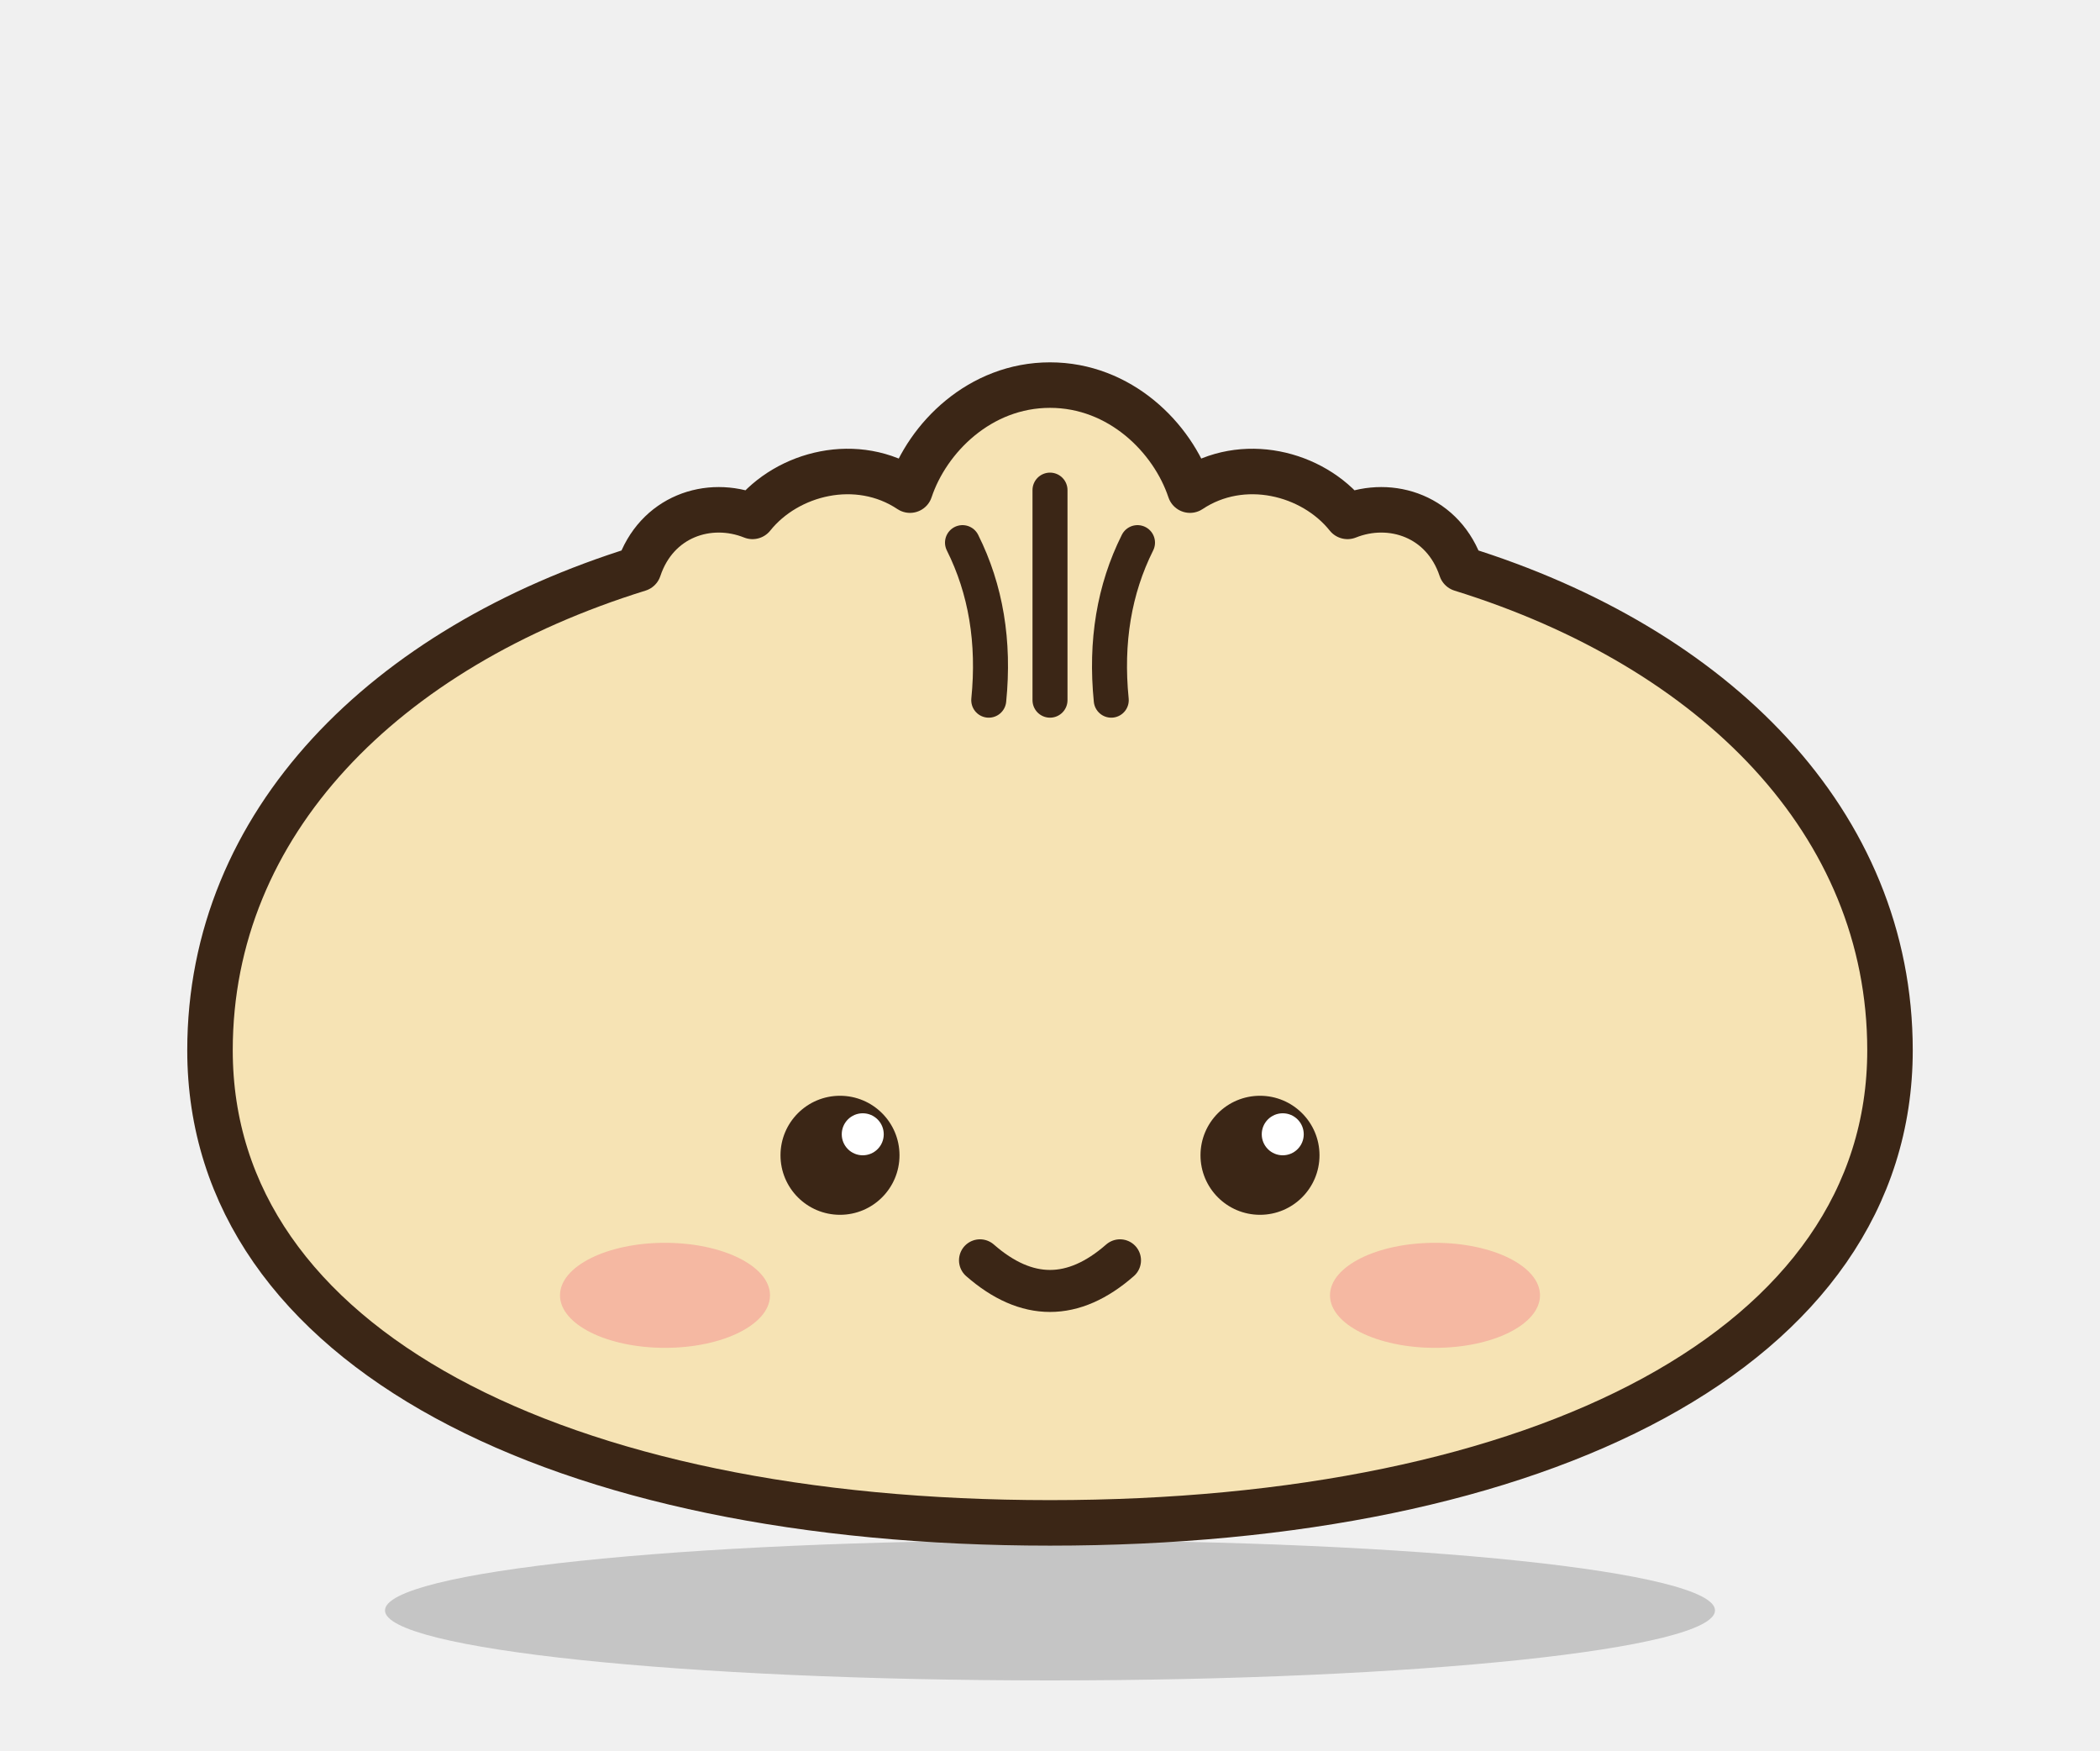
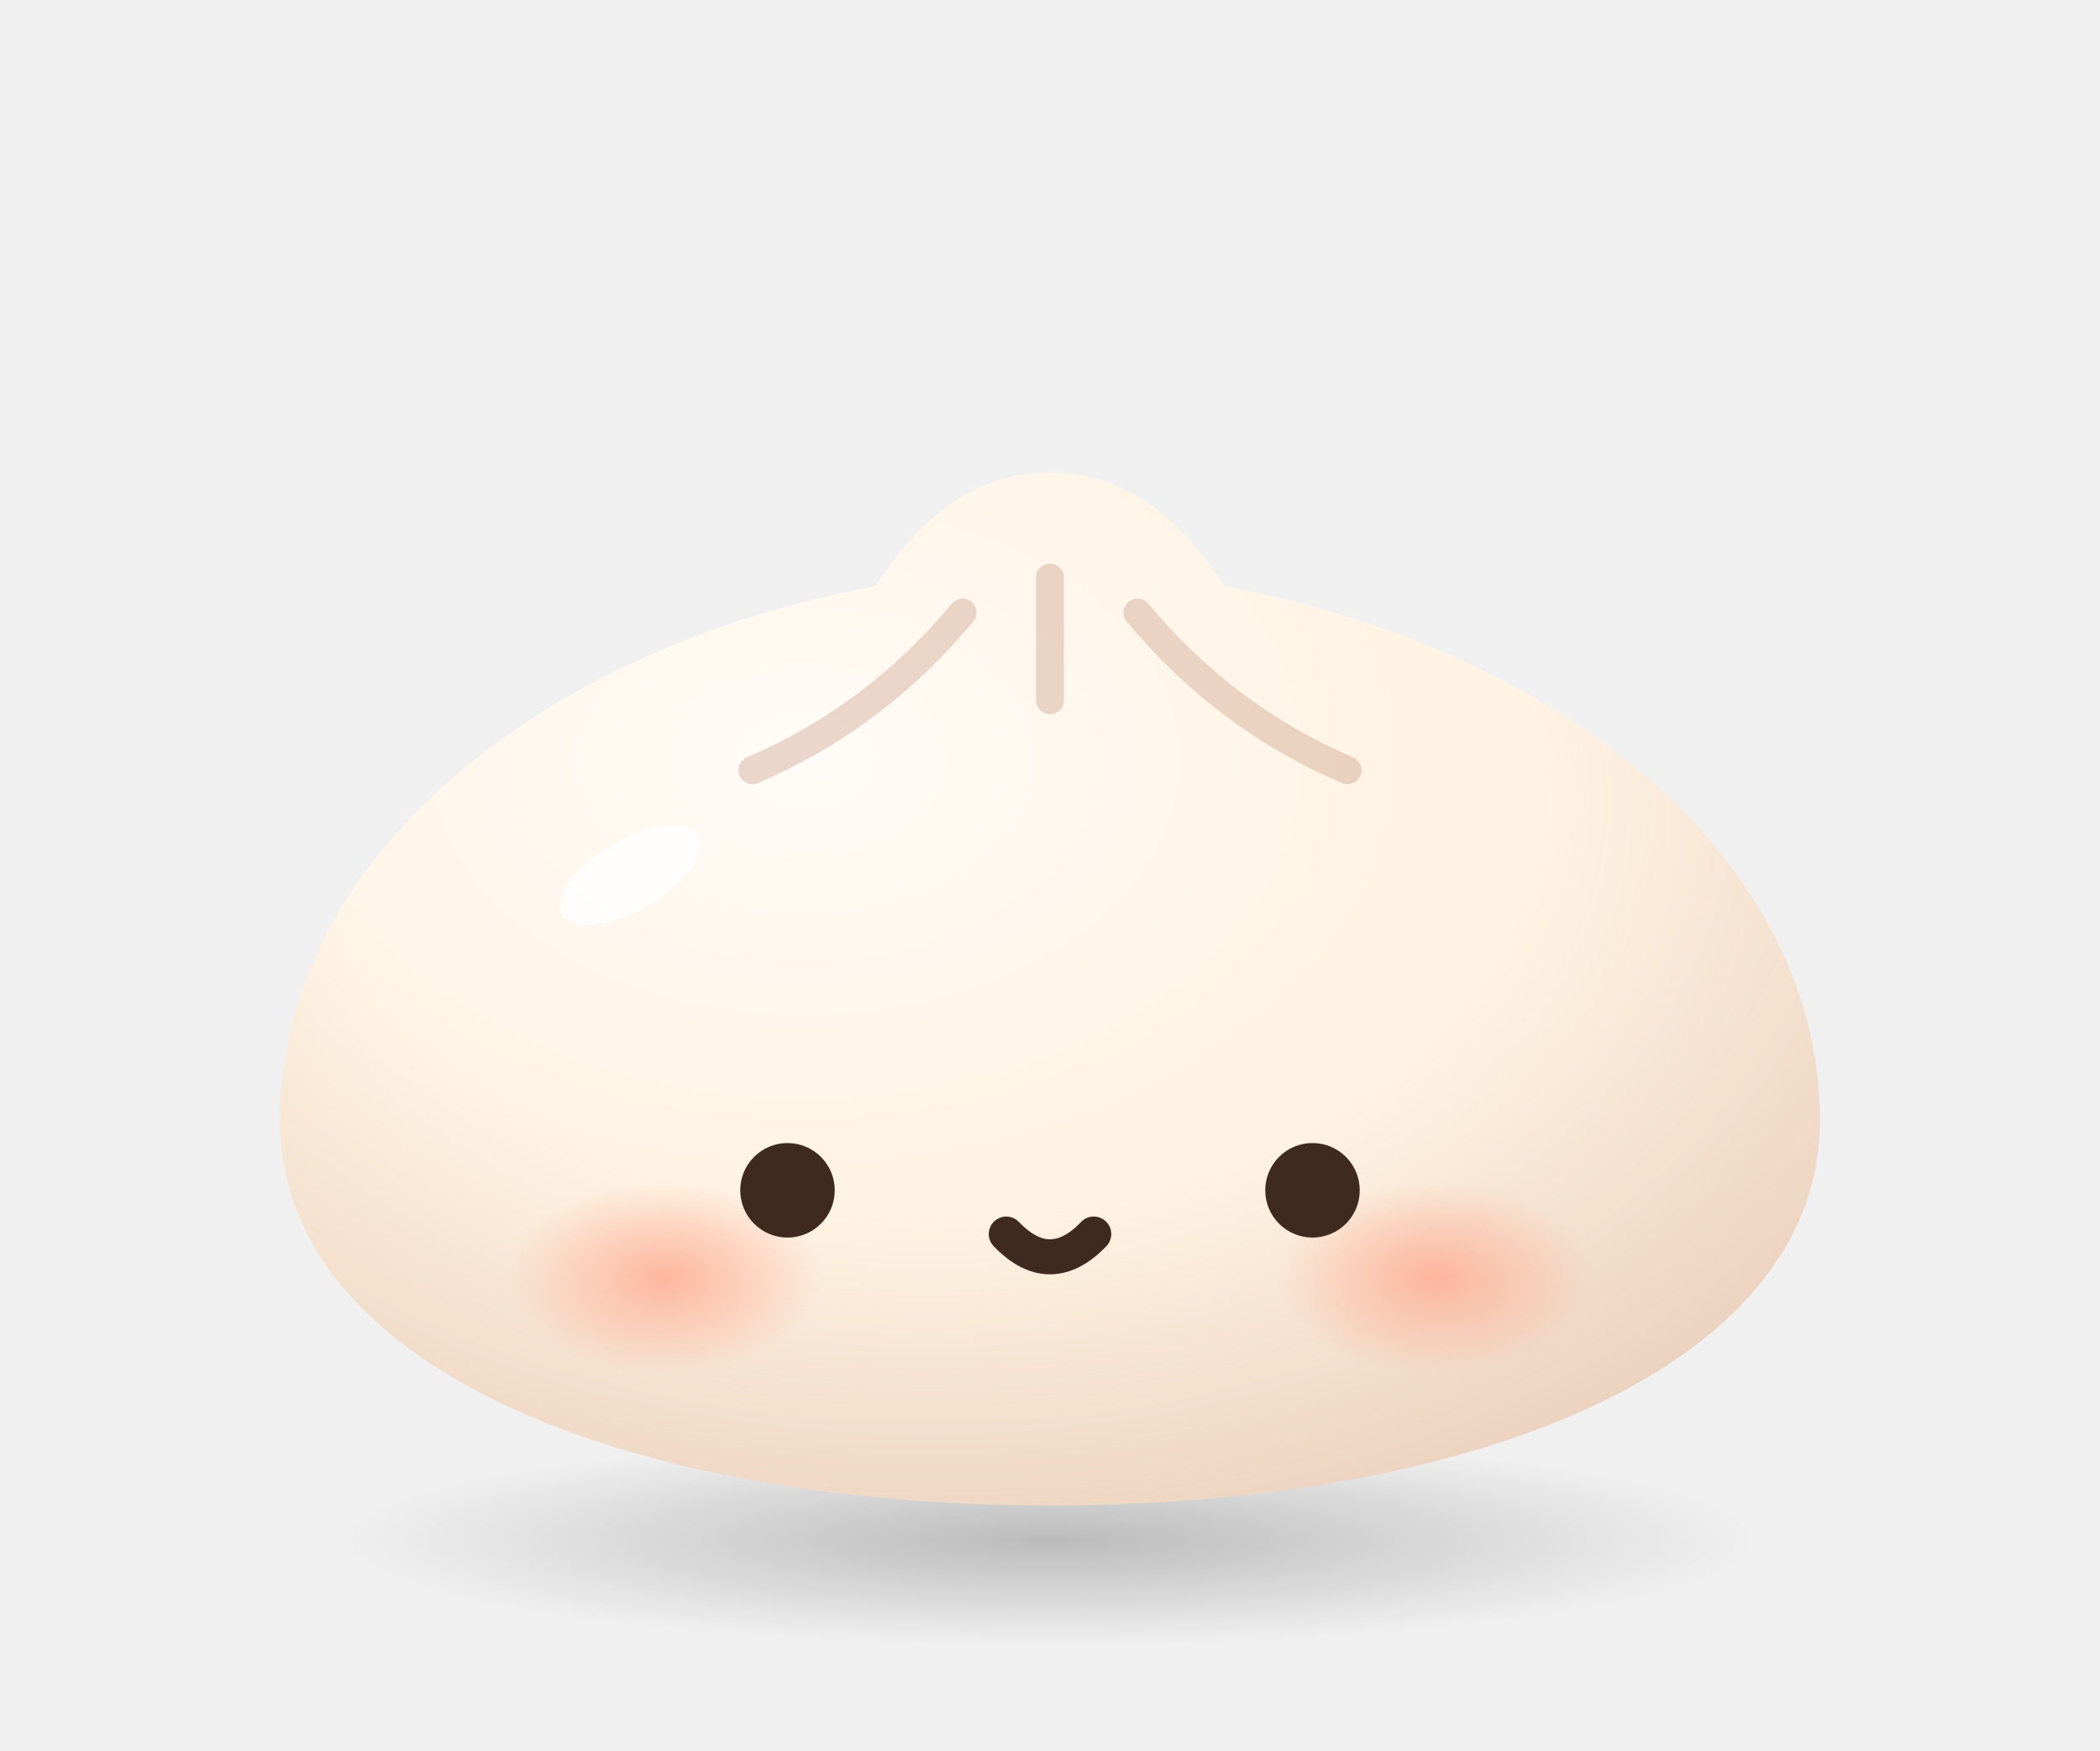
<svg xmlns="http://www.w3.org/2000/svg" width="480" height="400" viewBox="0 0 120 100">
-   <ellipse id="shadow" cx="60" cy="92" rx="38" ry="4" fill="#000" opacity="0.18" />
-   <g id="props">
+   <defs>
+     <radialGradient id="shade-fill" cx="0.42" cy="0.32" r="0.8">
+       <stop offset="0.5" stop-color="#B5785A" stop-opacity="0" />
+       <stop offset="1" stop-color="#B5785A" stop-opacity="0.32" />
+     </radialGradient>
+     <radialGradient id="glow-fill" cx="0.34" cy="0.28" r="0.42">
+       <stop offset="0" stop-color="#FFFFFF" stop-opacity="0.7" />
+       <stop offset="1" stop-color="#FFFFFF" stop-opacity="0" />
+     </radialGradient>
+     <radialGradient id="blush-fill">
+       <stop offset="0" stop-color="#FFA98F" stop-opacity="0.8" />
+       <stop offset="1" stop-color="#FFA98F" stop-opacity="0" />
+     </radialGradient>
+     <radialGradient id="shadow-fill">
+       <stop offset="0" stop-color="#000" stop-opacity="0.22" />
+       <stop offset="1" stop-color="#000" stop-opacity="0" />
+     </radialGradient>
+   </defs>
+   <ellipse id="shadow" cx="60" cy="88" rx="40" ry="6" fill="url(#shadow-fill)" />
+   <g id="props-back">
    <g id="bowl" opacity="0">
-       <path d="M88 84h24c0 6-5 10-12 10s-12-4-12-10z" fill="#6B6760" />
+       <path d="M92 74l14-16M97 76l13-13" stroke="#C98A5E" stroke-width="2.2" stroke-linecap="round" />
+       <path d="M86 80h28c0 7-6 11-14 11s-14-4-14-11z" fill="#F6DCC8" />
    </g>
    <g id="litter-box" opacity="0">
-       <rect x="86" y="80" width="28" height="12" rx="3" fill="#6B6760" />
+       <rect x="86" y="80" width="28" height="11" rx="5" fill="#E9E0D6" />
    </g>
  </g>
  <g id="pet">
    <g id="body-group">
-       <path id="body" d="M60 22c-4 0-7 3-8 6-3-2-7-1-9 1.5-2.5-1-5.5 0-6.5 3C22 37 12 47 12 60c0 17 20 27 48 27s48-10 48-27c0-13-10-23-24.5-27.5-1-3-4-4-6.5-3-2-2.5-6-3.5-9-1.5-1-3-4-6-8-6z" fill="#F6E3B4" stroke="#3B2616" stroke-width="2.6" stroke-linejoin="round" />
-       <path id="pleats" d="M55 31q2 4 1.5 9M60 28v12M65 31q-2 4-1.5 9" stroke="#3B2616" stroke-width="2" stroke-linecap="round" fill="none" />
+       <path id="body" d="M60 27c-5 0-8 3.5-10 6.5C31 37 16 49 16 64c0 14 19.5 22 44 22s44-8 44-22c0-15-15-27-34-30.5-2-3-5-6.5-10-6.5z" fill="#FFF3E3" />
+       <path id="shade" d="M60 27c-5 0-8 3.5-10 6.5C31 37 16 49 16 64c0 14 19.5 22 44 22s44-8 44-22c0-15-15-27-34-30.5-2-3-5-6.5-10-6.5z" fill="url(#shade-fill)" />
+       <path id="glow" d="M60 27c-5 0-8 3.5-10 6.5C31 37 16 49 16 64c0 14 19.5 22 44 22s44-8 44-22c0-15-15-27-34-30.5-2-3-5-6.5-10-6.5z" fill="url(#glow-fill)" />
+       <ellipse id="highlight" cx="36" cy="50" rx="4.5" ry="2" fill="#FFFFFF" opacity="0.8" transform="rotate(-30 36 50)" />
+       <path id="creases" d="M55 35q-5 6-12 9M65 35q5 6 12 9M60 33v7" stroke="#B5785A" stroke-opacity="0.28" stroke-width="1.6" stroke-linecap="round" fill="none" />
    </g>
    <g id="blush">
-       <ellipse id="blush-left" cx="38" cy="74" rx="6" ry="3" fill="#F27886" opacity="0.4" />
-       <ellipse id="blush-right" cx="82" cy="74" rx="6" ry="3" fill="#F27886" opacity="0.4" />
+       <ellipse id="blush-left" cx="38" cy="73" rx="9" ry="5.5" fill="url(#blush-fill)" />
+       <ellipse id="blush-right" cx="82" cy="73" rx="9" ry="5.5" fill="url(#blush-fill)" />
    </g>
    <g id="eyes">
      <g id="eyes-open">
-         <circle id="eye-left" cx="48" cy="66" r="3.4" fill="#3B2616" />
-         <circle id="eye-right" cx="72" cy="66" r="3.4" fill="#3B2616" />
-         <circle id="shine-left" cx="49.3" cy="64.8" r="1.2" fill="#fff" />
-         <circle id="shine-right" cx="73.3" cy="64.8" r="1.2" fill="#fff" />
+         <circle id="eye-left" cx="45" cy="68" r="2.7" fill="#3F2A20" />
+         <circle id="eye-right" cx="75" cy="68" r="2.7" fill="#3F2A20" />
      </g>
      <g id="eyes-closed" opacity="0">
-         <path d="M44 66q4 3 8 0M68 66q4 3 8 0" stroke="#3B2616" stroke-width="2.4" stroke-linecap="round" stroke-linejoin="round" fill="none" />
+         <path d="M42 68q3 2.6 6 0M72 68q3 2.6 6 0" stroke="#3F2A20" stroke-width="2" stroke-linecap="round" stroke-linejoin="round" fill="none" />
+       </g>
+       <g id="eyes-happy" opacity="0">
+         <path d="M42 69q3-3.4 6 0M72 69q3-3.4 6 0" stroke="#3F2A20" stroke-width="2" stroke-linecap="round" stroke-linejoin="round" fill="none" />
      </g>
      <g id="eyes-x" opacity="0">
-         <path d="M45 62l6 6M51 62l-6 6M69 62l6 6M75 62l-6 6" stroke="#3B2616" stroke-width="2.4" stroke-linecap="round" stroke-linejoin="round" fill="none" />
+         <path d="M42.5 65.5l4.5 4.5M47 65.5l-4.5 4.5M73 65.5l4.5 4.5M77.5 65.5l-4.5 4.5" stroke="#3F2A20" stroke-width="2" stroke-linecap="round" stroke-linejoin="round" fill="none" />
      </g>
      <g id="eyes-squint" opacity="0">
-         <path d="M44 63l6 3-6 3M76 63l-6 3 6 3" stroke="#3B2616" stroke-width="2.4" stroke-linecap="round" stroke-linejoin="round" fill="none" />
+         <path d="M42.5 65.8l4.5 2.2-4.5 2.2M77.5 65.8l-4.5 2.2 4.5 2.2" stroke="#3F2A20" stroke-width="2" stroke-linecap="round" stroke-linejoin="round" fill="none" />
      </g>
    </g>
    <g id="brows" opacity="0">
-       <path d="M43 59l8 3M77 59l-8 3" stroke="#3B2616" stroke-width="2.4" stroke-linecap="round" stroke-linejoin="round" fill="none" />
+       <path d="M41.5 62l5 1.6M78.5 62l-5 1.6" stroke="#3F2A20" stroke-width="2" stroke-linecap="round" stroke-linejoin="round" fill="none" />
    </g>
    <g id="mouth">
-       <path id="mouth-smile" d="M56 72q4 3.5 8 0" stroke="#3B2616" stroke-width="2.4" stroke-linecap="round" stroke-linejoin="round" fill="none" />
-       <ellipse id="mouth-o" cx="60" cy="75" rx="2.6" ry="3.2" fill="#3B2616" opacity="0" />
-       <path id="mouth-flat" d="M55 75h10" stroke="#3B2616" stroke-width="2.4" stroke-linecap="round" stroke-linejoin="round" fill="none" opacity="0" />
-       <path id="mouth-wavy" d="M52 76q2-2 4 0t4 0t4 0t4 0" stroke="#3B2616" stroke-width="2.4" stroke-linecap="round" stroke-linejoin="round" fill="none" opacity="0" />
-       <path id="mouth-frown" d="M53 76q7-4 14 0" stroke="#3B2616" stroke-width="2.4" stroke-linecap="round" stroke-linejoin="round" fill="none" opacity="0" />
-       <path id="mouth-open-smile" d="M54 72q6 6 12 0" stroke="#3B2616" stroke-width="2.4" stroke-linecap="round" stroke-linejoin="round" fill="none" opacity="0" />
-       <path id="drool" d="M64 75v5" stroke="#7CC6F2" stroke-width="2.6" stroke-linecap="round" opacity="0" />
+       <path id="mouth-smile" d="M57.5 70.5q2.5 2.6 5 0" stroke="#3F2A20" stroke-width="2" stroke-linecap="round" stroke-linejoin="round" fill="none" />
+       <ellipse id="mouth-o" cx="60" cy="71.5" rx="1.6" ry="2" fill="#3F2A20" opacity="0" />
+       <path id="mouth-flat" d="M57.5 71.5h5" stroke="#3F2A20" stroke-width="2" stroke-linecap="round" stroke-linejoin="round" fill="none" opacity="0" />
+       <path id="mouth-wavy" d="M55.5 72q1.1-1.4 2.2 0t2.2 0t2.2 0t2.2 0" stroke="#3F2A20" stroke-width="2" stroke-linecap="round" stroke-linejoin="round" fill="none" opacity="0" />
+       <path id="mouth-frown" d="M57 72.5q3-2.4 6 0" stroke="#3F2A20" stroke-width="2" stroke-linecap="round" stroke-linejoin="round" fill="none" opacity="0" />
+       <g id="mouth-open-smile" opacity="0">
+         <path d="M57 70h6q-.5 4.2-3 4.2t-3-4.2z" fill="#3F2A20" />
+         <path d="M58.3 73q1.7-1.2 3.4 0q-.8 1.2-1.7 1.2t-1.7-1.2z" fill="#FF9AAA" />
+       </g>
+       <path id="drool" d="M62.5 73.5v4" stroke="#A8DAF7" stroke-width="2" stroke-linecap="round" opacity="0" />
    </g>
  </g>
-   <g id="fx">
+   <g id="props-front">
+     <g id="steamer" opacity="0">
+       <path d="M12 74h96v12c0 4-3.5 7-8 7H20c-4.5 0-8-3-8-7z" fill="#EFCB9F" />
+       <path d="M12 82h96" stroke="#DDB283" stroke-width="2" />
+       <rect x="9" y="70" width="102" height="6" rx="3" fill="#F6DDBA" />
+     </g>
+   </g>
+   <g id="fx" transform="translate(0 0)">
    <g id="fx-bang" opacity="0">
-       <circle cx="98" cy="20" r="10" fill="#FFD66B" />
-       <path d="M98 14v7M98 25v.5" stroke="#1A1406" stroke-width="3" stroke-linecap="round" />
+       <circle cx="98" cy="24" r="8" fill="#FFE39A" />
+       <path d="M98 19.5v5.5M98 28.2v.3" stroke="#3F2A20" stroke-width="2.4" stroke-linecap="round" />
    </g>
    <g id="fx-sweat" opacity="0">
-       <path id="sweat-left" d="M22 44q-3 5 0 7q3-2 0-7z" fill="#8FD3FF" />
-       <path id="sweat-right" d="M98 40q-3 5 0 7q3-2 0-7z" fill="#8FD3FF" />
+       <path id="sweat-left" d="M24 46q-3 5 0 7q3-2 0-7z" fill="#BFE4FB" />
+       <path id="sweat-right" d="M96 42q-3 5 0 7q3-2 0-7z" fill="#BFE4FB" />
    </g>
    <g id="fx-steam" opacity="0">
-       <circle id="steam-1" cx="46" cy="18" r="6" fill="#E9E6E0" />
-       <circle id="steam-2" cx="60" cy="14" r="7" fill="#E9E6E0" />
-       <circle id="steam-3" cx="74" cy="18" r="5" fill="#E9E6E0" />
+       <circle id="steam-1" cx="48" cy="20" r="5" fill="#FBF8F4" />
+       <circle id="steam-2" cx="60" cy="16" r="6" fill="#FBF8F4" />
+       <circle id="steam-3" cx="72" cy="20" r="4" fill="#FBF8F4" />
    </g>
    <g id="fx-zzz" opacity="0">
-       <text x="92" y="30" fill="#C9B8F0" font-size="14" font-weight="800" font-family="sans-serif">z</text>
+       <text x="90" y="40" fill="#DCCFF8" font-size="12" font-weight="800" font-family="sans-serif">z</text>
    </g>
    <g id="fx-stink" opacity="0">
-       <path d="M30 30q-4-4 0-8t0-8M90 30q-4-4 0-8t0-8" stroke="#A3C26B" stroke-width="2.4" fill="none" stroke-linecap="round" />
+       <path d="M30 32q-4-4 0-8t0-8M90 32q-4-4 0-8t0-8" stroke="#CDE3A8" stroke-width="2" fill="none" stroke-linecap="round" />
    </g>
    <g id="fx-stars" opacity="0">
-       <circle cx="44" cy="22" r="3" fill="#FFD66B" />
-       <circle cx="76" cy="22" r="2.5" fill="#F4F2EE" />
+       <path d="M44 21l1.2 2.6 2.6 1.2-2.6 1.2L44 28.6l-1.2-2.6-2.6-1.2 2.6-1.2z" fill="#FFE39A" />
+       <path d="M76 22l1 2 2 1-2 1-1 2-1-2-2-1 2-1z" fill="#FFFFFF" />
    </g>
-     <g id="fx-confetti" opacity="0">
-       <rect x="30" y="16" width="4" height="7" rx="1" fill="#FFD66B" transform="rotate(-20 32 19)" />
-       <rect x="86" y="12" width="4" height="7" rx="1" fill="#9CC9FF" transform="rotate(25 88 15)" />
-       <rect x="58" y="6" width="4" height="7" rx="1" fill="#FF9C9C" />
+     <g id="fx-hearts" opacity="0">
+       <path d="M32 22c-2-3-6-1-4 2l4 4 4-4c2-3-2-5-4-2z" fill="#FFC2CC" />
+       <path d="M88 16c-1.6-2.4-4.8-.8-3.2 1.6l3.2 3.2 3.2-3.2c1.6-2.4-1.6-4-3.2-1.6z" fill="#FFE39A" />
    </g>
  </g>
</svg>
